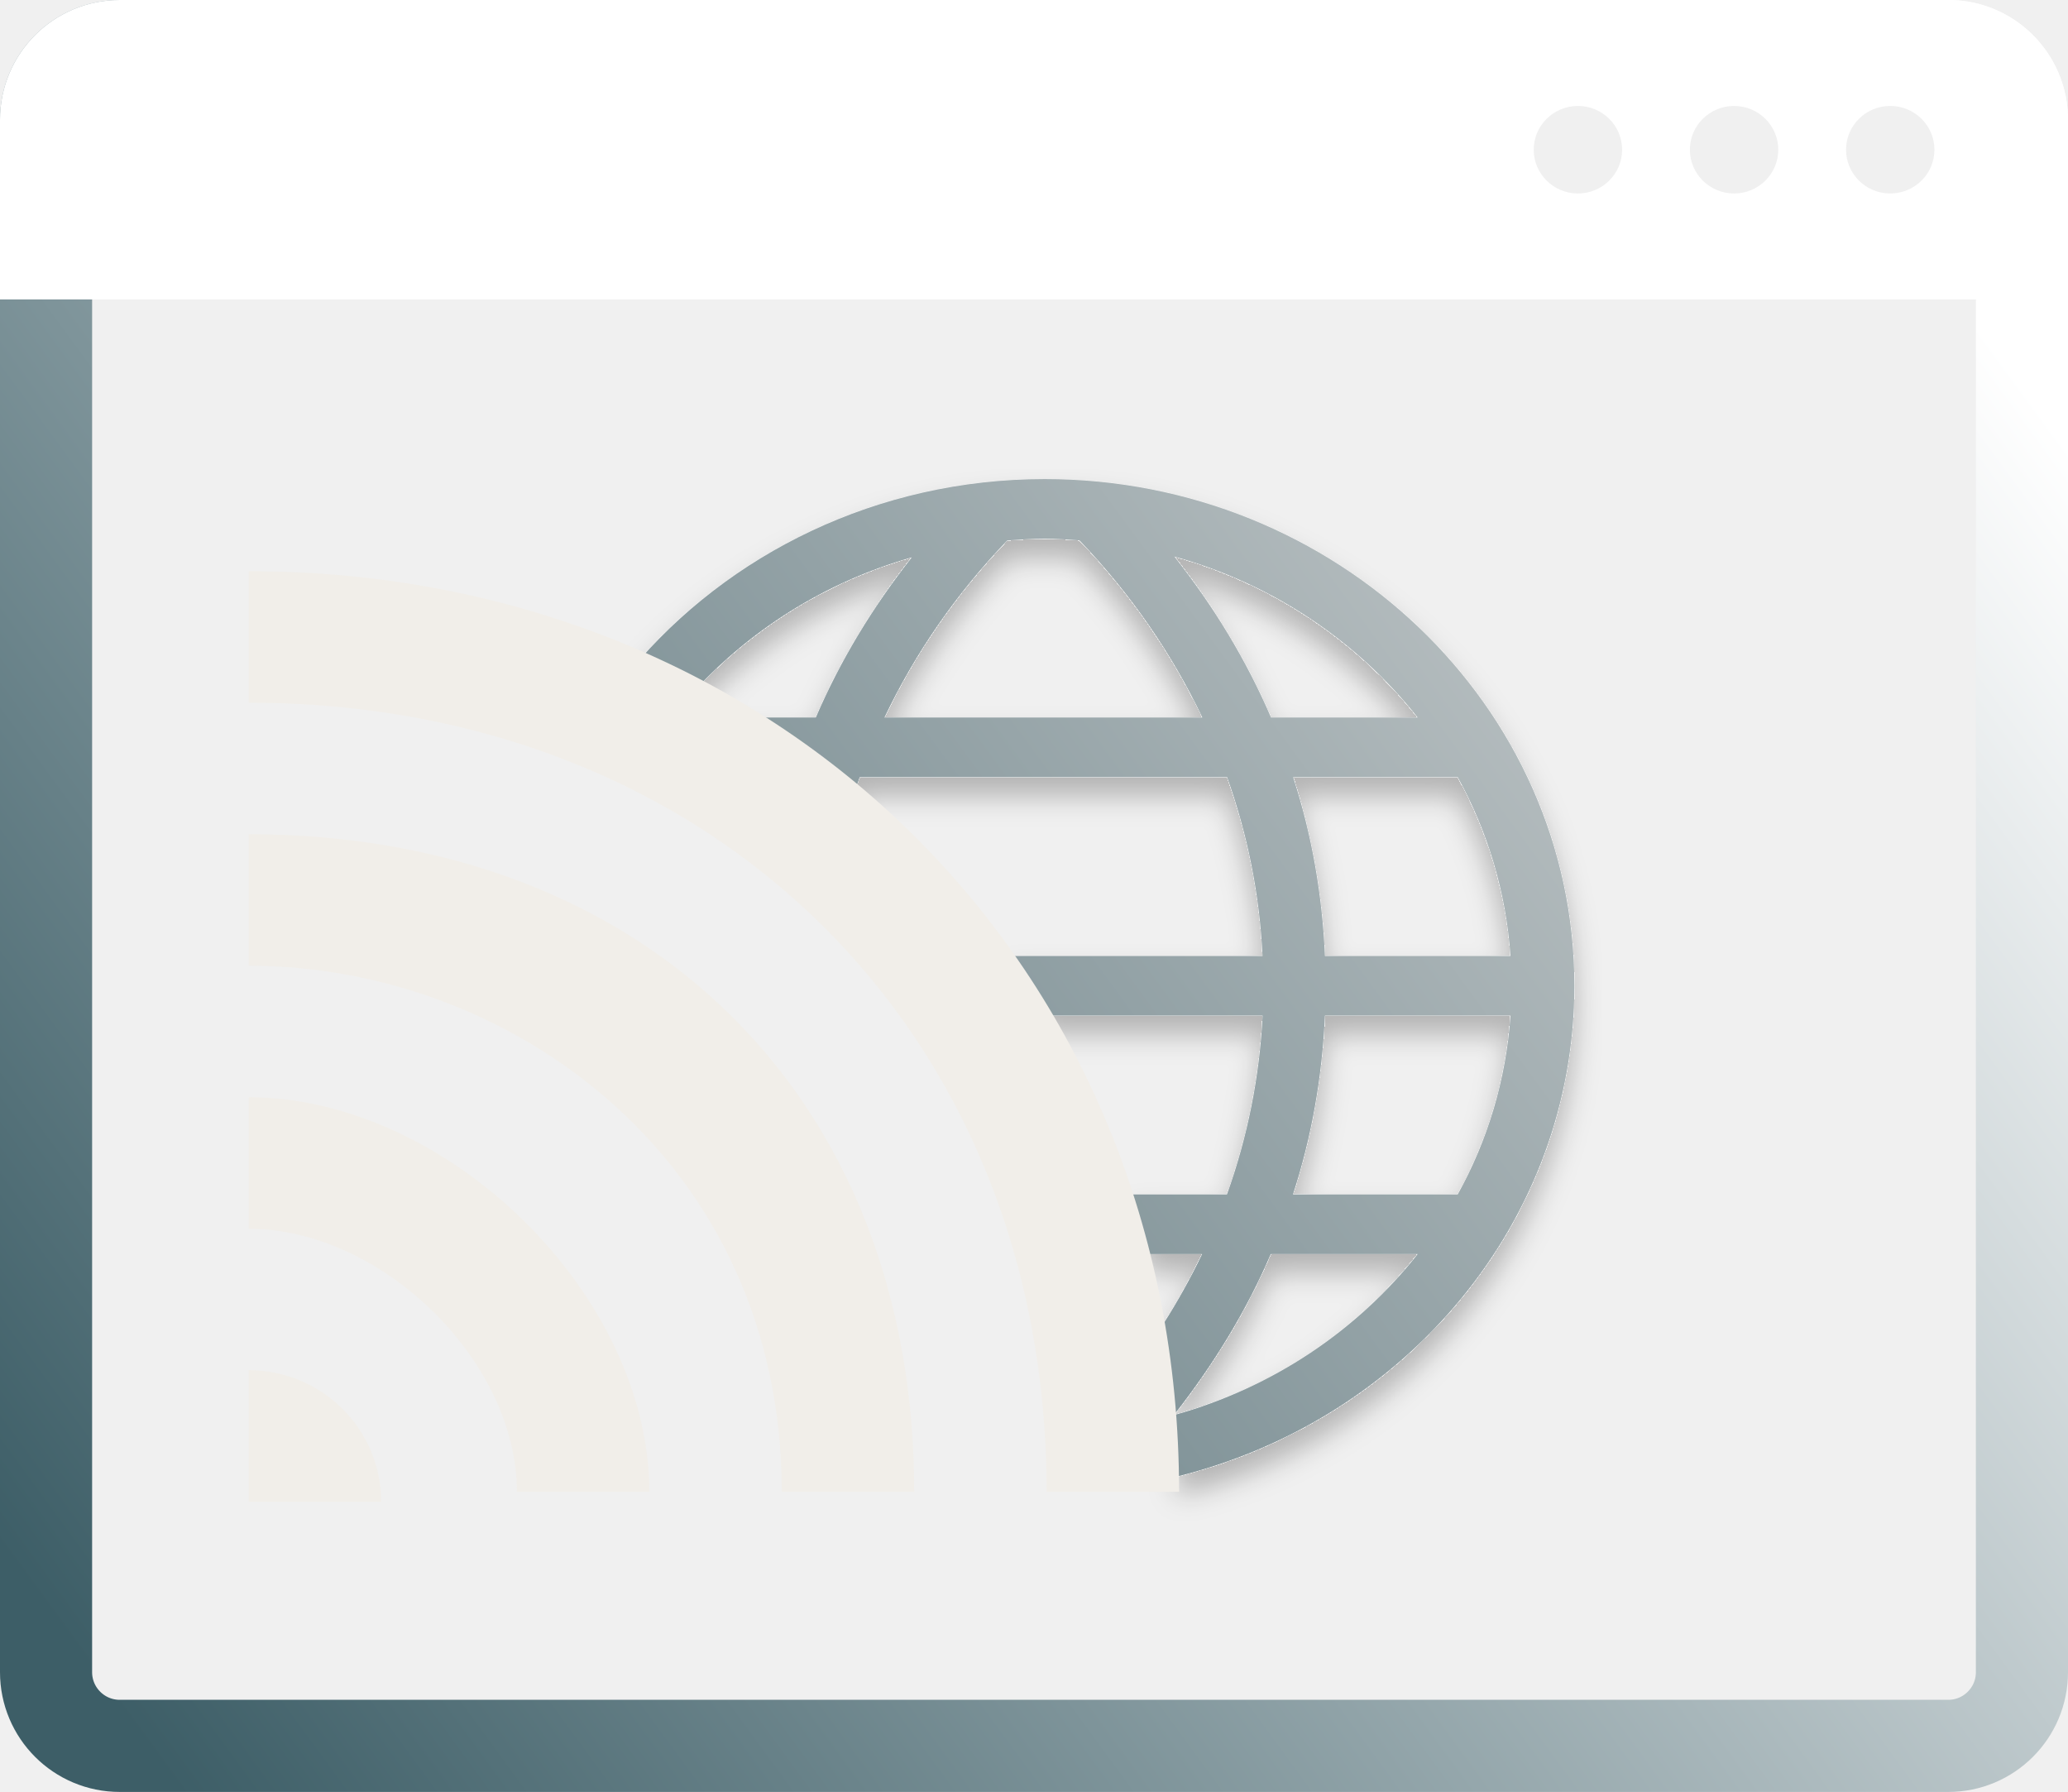
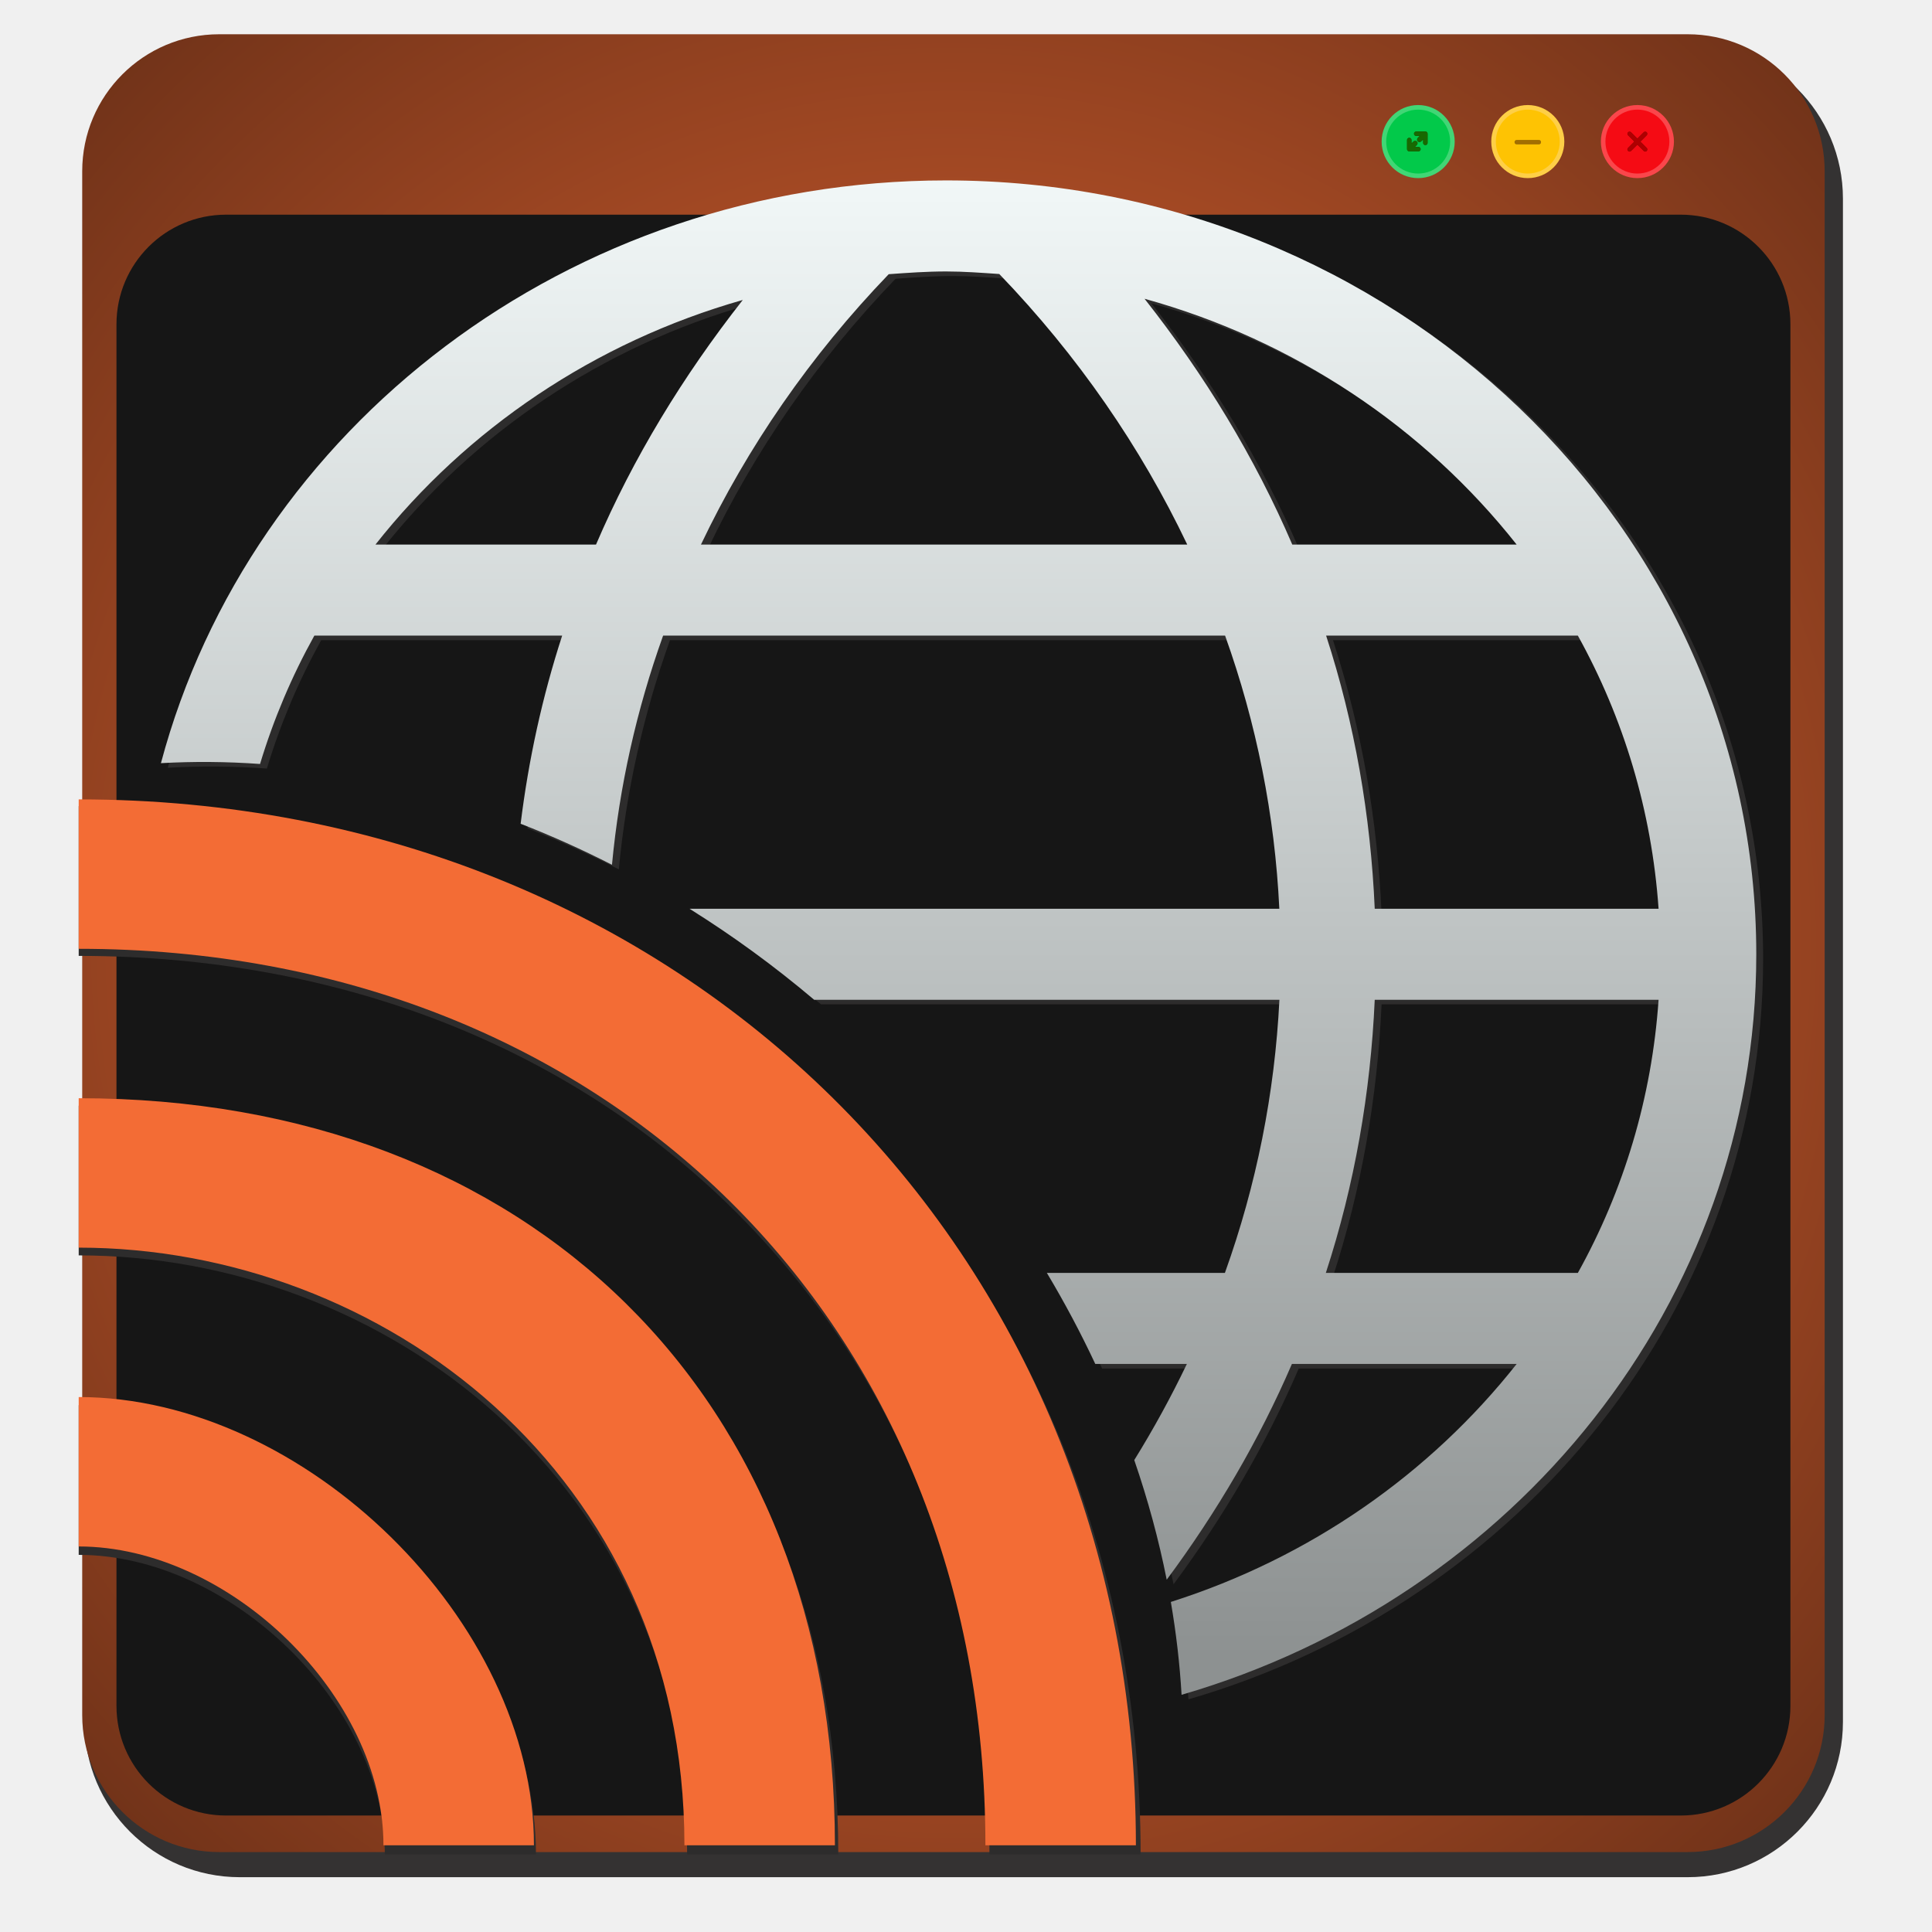
- <svg xmlns="http://www.w3.org/2000/svg" fill="none" viewBox="0 0 449 389">
-   <path stroke="url(#a)" stroke-width="20" d="M26 10h397c8.837 0 16 7.163 16 16v337c0 8.837-7.163 16-16 16H26c-8.837 0-16-7.163-16-16V26c0-8.837 7.163-16 16-16Z" />
-   <path fill="#fff" d="M423 0c14.359 0 26 11.64 26 26v39H0V26C0 11.64 11.64 0 26 0zm-80.404 23c-5.3 0-9.596 4.253-9.596 9.5s4.296 9.5 9.596 9.5 9.595-4.253 9.595-9.5-4.296-9.5-9.595-9.5m33.904 0c-5.299 0-9.596 4.253-9.596 9.5s4.297 9.5 9.596 9.5 9.596-4.253 9.596-9.5-4.297-9.5-9.596-9.5m33.904 0c-5.299 0-9.595 4.253-9.595 9.5s4.296 9.5 9.595 9.5S420 37.747 420 32.5s-4.296-9.5-9.596-9.5" />
-   <g filter="url(#b)">
-     <path fill="url(#c)" d="M226.824 104c63.399 0 115 49.345 115 110 0 51.152-36.689 94.259-86.218 106.512l.001-.012q-.001-6.744-.466-13.369c21.29-5.935 39.634-18.369 52.67-34.896h-31.903c-5.259 12.238-12.308 23.829-20.788 34.625a189 189 0 0 0-2.437-19.609 144 144 0 0 0 8.316-15.016h-11.631a187 187 0 0 0-3.924-12.941h20.953a134.6 134.6 0 0 0 7.74-38.823h-47.233a189 189 0 0 0-8.887-12.942h56.106a134.2 134.2 0 0 0-7.698-38.823h-79.77a134 134 0 0 0-1.599 4.748 189 189 0 0 0-26.259-17.689h18.334c5.263-12.294 12.325-23.928 20.835-34.773-18.997 5.404-35.628 16.006-48.187 30.061A187 187 0 0 0 137 145.386C158.091 120.175 190.519 104 226.824 104m60.842 116.471c-.595 13.251-2.856 26.283-6.941 38.823h35.772c6.508-11.725 10.498-24.886 11.459-38.823zm-6.9-51.765c4.072 12.54 6.318 25.572 6.9 38.823h40.29c-.974-13.937-4.965-27.098-11.459-38.823zm-53.942-51.765c-2.76 0-5.452.194-8.144.388-11.149 11.608-20.065 24.576-26.654 38.436h69.028c-6.603-13.873-15.533-26.853-26.681-38.461-2.503-.169-5.005-.363-7.549-.363m28.168 3.882c8.578 10.897 15.667 22.583 20.971 34.942h31.848c-13.07-16.565-31.47-29.028-52.819-34.942" />
-   </g>
-   <path fill="#f1eee9" fill-rule="evenodd" d="M54 297.449V326h28.754c0-15.773-12.867-28.551-28.754-28.551m0-59.253v28.55c28.754 0 58.228 28.549 58.228 57.098h28.754c0-42.824-43.85-85.648-86.982-85.648M54 124v28.551c100.641 0 173.245 71.371 173.245 171.293H256C256 209.647 169.018 124 54 124m144.491 199.844h-28.754c0-71.373-58.228-114.195-115.737-114.195v-28.551c86.263 0 144.491 57.099 144.491 142.746" clip-rule="evenodd" />
+ <svg xmlns="http://www.w3.org/2000/svg" width="846" height="846" viewBox="0 0 846 846" fill="none">
+   <path d="M37 87C37 49.445 67.445 19 105 19H739C776.555 19 807 49.445 807 87V754C807 791.555 776.555 822 739 822H105C67.445 822 37 791.555 37 754V87Z" fill="#343232" />
+   <path d="M36 75C36 41.863 62.863 15 96 15H739C772.137 15 799 41.863 799 75V751C799 784.137 772.137 811 739 811H96C62.863 811 36 784.137 36 751V75Z" fill="url(#paint0_radial_198_183)" />
+   <path d="M51 142.001C51 115.491 72.49 94.001 99 94.001H736C762.51 94.001 784 115.491 784 142V747C784 773.51 762.51 795 736 795H99C72.49 795 51 773.51 51 747V142.001Z" fill="#161616" />
+   <circle cx="621" cy="61.998" r="15" fill="#02C94A" stroke="#41D675" stroke-width="2" />
+   <mask id="path-5-inside-1_198_183" fill="white">
+     <path fill-rule="evenodd" clip-rule="evenodd" d="M624.146 57.558C624.698 57.558 625.146 58.006 625.146 58.558L625.146 62.558C625.146 63.11 624.699 63.558 624.146 63.558C623.594 63.558 623.147 63.11 623.147 62.558L623.147 61.093L622.337 61.902C621.917 62.322 621.236 62.321 620.816 61.901C620.396 61.481 620.396 60.801 620.816 60.381L621.64 59.557L620.146 59.558C619.594 59.558 619.146 59.11 619.146 58.558C619.146 58.006 619.594 57.558 620.146 57.558L624.146 57.558Z" />
+   </mask>
+   <path fill-rule="evenodd" clip-rule="evenodd" d="M624.146 57.558C624.698 57.558 625.146 58.006 625.146 58.558L625.146 62.558C625.146 63.11 624.699 63.558 624.146 63.558C623.594 63.558 623.147 63.11 623.147 62.558L623.147 61.093L622.337 61.902C621.917 62.322 621.236 62.321 620.816 61.901C620.396 61.481 620.396 60.801 620.816 60.381L621.64 59.557L620.146 59.558C619.594 59.558 619.146 59.11 619.146 58.558C619.146 58.006 619.594 57.558 620.146 57.558L624.146 57.558Z" fill="#186902" />
+   <path d="M625.146 58.558L625.246 58.558L625.246 58.558L625.146 58.558ZM625.146 62.558H625.246L625.246 62.558L625.146 62.558ZM624.146 63.558V63.658H624.147L624.146 63.558ZM623.147 62.558H623.247H623.147ZM623.147 61.093H623.247L623.247 60.851L623.076 61.022L623.147 61.093ZM622.337 61.902L622.408 61.973L622.408 61.973L622.337 61.902ZM620.816 61.901L620.745 61.972L620.745 61.972L620.816 61.901ZM620.816 60.381L620.745 60.31L620.745 60.31L620.816 60.381ZM621.64 59.557L621.711 59.628L621.881 59.457L621.64 59.457L621.64 59.557ZM620.146 59.558V59.658L620.146 59.658L620.146 59.558ZM619.146 58.558L619.046 58.558L619.046 58.558L619.146 58.558ZM624.146 57.558L624.146 57.658C624.643 57.658 625.046 58.061 625.046 58.558L625.146 58.558L625.246 58.558C625.245 57.95 624.753 57.458 624.146 57.458L624.146 57.558ZM625.146 58.558L625.046 58.558L625.046 62.558L625.146 62.558L625.246 62.558L625.246 58.558L625.146 58.558ZM625.146 62.558H625.046C625.046 63.055 624.643 63.458 624.146 63.458L624.146 63.558L624.147 63.658C624.754 63.658 625.246 63.165 625.246 62.558H625.146ZM624.146 63.558V63.458C623.649 63.458 623.247 63.055 623.247 62.558H623.147H623.047C623.047 63.166 623.539 63.658 624.146 63.658V63.558ZM623.147 62.558H623.247L623.247 61.093H623.147H623.047L623.047 62.558H623.147ZM623.147 61.093L623.076 61.022L622.267 61.831L622.337 61.902L622.408 61.973L623.217 61.163L623.147 61.093ZM622.337 61.902L622.267 61.831C621.886 62.212 621.268 62.212 620.887 61.831L620.816 61.901L620.745 61.972C621.204 62.431 621.949 62.432 622.408 61.973L622.337 61.902ZM620.816 61.901L620.887 61.831C620.506 61.45 620.506 60.833 620.887 60.452L620.816 60.381L620.745 60.31C620.286 60.769 620.286 61.513 620.745 61.972L620.816 61.901ZM620.816 60.381L620.887 60.452L621.711 59.628L621.64 59.557L621.569 59.486L620.745 60.31L620.816 60.381ZM621.64 59.557L621.64 59.457L620.146 59.458L620.146 59.558L620.146 59.658L621.64 59.657L621.64 59.557ZM620.146 59.558L620.146 59.458C619.649 59.458 619.246 59.055 619.246 58.558L619.146 58.558L619.046 58.558C619.046 59.165 619.539 59.658 620.146 59.658V59.558ZM619.146 58.558L619.246 58.558C619.246 58.061 619.649 57.658 620.146 57.658L620.146 57.558L620.146 57.458C619.539 57.458 619.047 57.95 619.046 58.558L619.146 58.558ZM620.146 57.558L620.146 57.658L624.146 57.658L624.146 57.558L624.146 57.458L620.146 57.458L620.146 57.558Z" fill="#184B00" mask="url(#path-5-inside-1_198_183)" />
+   <mask id="path-7-inside-2_198_183" fill="white">
+     <path fill-rule="evenodd" clip-rule="evenodd" d="M617.104 66.309C616.552 66.309 616.104 65.862 616.104 65.309L616.104 61.309C616.104 60.757 616.551 60.309 617.104 60.309C617.656 60.309 618.103 60.757 618.103 61.309L618.103 62.775L618.913 61.965C619.333 61.545 620.014 61.546 620.434 61.966C620.854 62.386 620.854 63.066 620.434 63.486L619.61 64.31L621.104 64.309C621.656 64.309 622.104 64.757 622.104 65.309C622.104 65.862 621.656 66.309 621.104 66.309L617.104 66.309Z" />
+   </mask>
+   <path fill-rule="evenodd" clip-rule="evenodd" d="M617.104 66.309C616.552 66.309 616.104 65.862 616.104 65.309L616.104 61.309C616.104 60.757 616.551 60.309 617.104 60.309C617.656 60.309 618.103 60.757 618.103 61.309L618.103 62.775L618.913 61.965C619.333 61.545 620.014 61.546 620.434 61.966C620.854 62.386 620.854 63.066 620.434 63.486L619.61 64.31L621.104 64.309C621.656 64.309 622.104 64.757 622.104 65.309C622.104 65.862 621.656 66.309 621.104 66.309L617.104 66.309Z" fill="#186902" />
+   <path d="M616.104 65.309L616.004 65.309L616.004 65.309L616.104 65.309ZM616.104 61.309L616.004 61.309L616.004 61.309L616.104 61.309ZM617.104 60.309L617.104 60.209L617.103 60.209L617.104 60.309ZM618.103 61.309L618.203 61.309L618.103 61.309ZM618.103 62.775L618.003 62.775L618.003 63.016L618.174 62.845L618.103 62.775ZM618.913 61.965L618.842 61.894L618.842 61.894L618.913 61.965ZM620.434 61.966L620.505 61.895L620.505 61.895L620.434 61.966ZM620.434 63.486L620.505 63.557L620.505 63.557L620.434 63.486ZM619.61 64.31L619.539 64.24L619.369 64.41L619.61 64.41L619.61 64.31ZM621.104 64.309L621.104 64.21L621.104 64.21L621.104 64.309ZM622.104 65.309L622.204 65.309L622.204 65.309L622.104 65.309ZM617.104 66.309L617.104 66.209C616.607 66.209 616.204 65.806 616.204 65.309L616.104 65.309L616.004 65.309C616.005 65.917 616.497 66.409 617.104 66.409L617.104 66.309ZM616.104 65.309L616.204 65.309L616.204 61.309L616.104 61.309L616.004 61.309L616.004 65.309L616.104 65.309ZM616.104 61.309L616.204 61.309C616.204 60.812 616.607 60.41 617.104 60.409L617.104 60.309L617.103 60.209C616.496 60.209 616.004 60.702 616.004 61.309L616.104 61.309ZM617.104 60.309L617.104 60.409C617.601 60.409 618.003 60.812 618.003 61.309L618.103 61.309L618.203 61.309C618.203 60.702 617.711 60.209 617.104 60.209L617.104 60.309ZM618.103 61.309L618.003 61.309L618.003 62.775L618.103 62.775L618.203 62.775L618.203 61.309L618.103 61.309ZM618.103 62.775L618.174 62.845L618.983 62.036L618.913 61.965L618.842 61.894L618.033 62.704L618.103 62.775ZM618.913 61.965L618.983 62.036C619.364 61.655 619.982 61.655 620.363 62.037L620.434 61.966L620.505 61.895C620.046 61.436 619.301 61.435 618.842 61.894L618.913 61.965ZM620.434 61.966L620.363 62.036C620.744 62.418 620.744 63.035 620.363 63.416L620.434 63.486L620.505 63.557C620.964 63.098 620.964 62.354 620.505 61.895L620.434 61.966ZM620.434 63.486L620.363 63.416L619.539 64.24L619.61 64.31L619.681 64.381L620.505 63.557L620.434 63.486ZM619.61 64.31L619.61 64.41L621.104 64.409L621.104 64.309L621.104 64.21L619.61 64.21L619.61 64.31ZM621.104 64.309L621.104 64.409C621.601 64.409 622.004 64.812 622.004 65.309L622.104 65.309L622.204 65.309C622.204 64.702 621.711 64.21 621.104 64.21L621.104 64.309ZM622.104 65.309L622.004 65.309C622.004 65.806 621.601 66.209 621.104 66.209L621.104 66.309L621.104 66.409C621.711 66.409 622.203 65.917 622.204 65.309L622.104 65.309ZM621.104 66.309L621.104 66.209L617.104 66.209L617.104 66.309L617.104 66.409L621.104 66.409L621.104 66.309Z" fill="#184B00" mask="url(#path-7-inside-2_198_183)" />
+   <circle cx="717" cy="61.998" r="15" fill="#F50B14" stroke="#FA464B" stroke-width="2" />
+   <mask id="path-10-inside-3_198_183" fill="white">
+     <path fill-rule="evenodd" clip-rule="evenodd" d="M714.237 66.105C713.866 66.476 713.264 66.476 712.893 66.105C712.522 65.734 712.522 65.131 712.893 64.76L715.647 62.007L712.893 59.253C712.522 58.882 712.522 58.28 712.893 57.909C713.264 57.538 713.866 57.538 714.237 57.909L716.991 60.663L719.745 57.909C720.116 57.538 720.718 57.538 721.089 57.909C721.46 58.28 721.46 58.881 721.089 59.252L718.335 62.007L721.089 64.761C721.46 65.132 721.46 65.734 721.089 66.105C720.718 66.476 720.116 66.476 719.745 66.105L716.991 63.352L714.237 66.105Z" />
+   </mask>
+   <path fill-rule="evenodd" clip-rule="evenodd" d="M714.237 66.105C713.866 66.476 713.264 66.476 712.893 66.105C712.522 65.734 712.522 65.131 712.893 64.76L715.647 62.007L712.893 59.253C712.522 58.882 712.522 58.28 712.893 57.909C713.264 57.538 713.866 57.538 714.237 57.909L716.991 60.663L719.745 57.909C720.116 57.538 720.718 57.538 721.089 57.909C721.46 58.28 721.46 58.881 721.089 59.252L718.335 62.007L721.089 64.761C721.46 65.132 721.46 65.734 721.089 66.105C720.718 66.476 720.116 66.476 719.745 66.105L716.991 63.352L714.237 66.105Z" fill="#AE0001" />
+   <path d="M714.237 66.105L714.167 66.034L714.167 66.034L714.237 66.105ZM712.893 66.105L712.822 66.176L712.822 66.176L712.893 66.105ZM712.893 64.76L712.822 64.689L712.822 64.689L712.893 64.76ZM715.647 62.007L715.717 62.078L715.788 62.007L715.717 61.937L715.647 62.007ZM712.893 59.253L712.822 59.324L712.893 59.253ZM712.893 57.909L712.822 57.838V57.838L712.893 57.909ZM714.237 57.909L714.308 57.838L714.237 57.909ZM716.991 60.663L716.921 60.733L716.991 60.804L717.062 60.733L716.991 60.663ZM719.745 57.909L719.675 57.838L719.675 57.838L719.745 57.909ZM721.089 57.909L721.16 57.838L721.16 57.838L721.089 57.909ZM721.089 59.252L721.16 59.323L721.16 59.323L721.089 59.252ZM718.335 62.007L718.264 61.937L718.194 62.007L718.264 62.078L718.335 62.007ZM721.089 64.761L721.16 64.691L721.16 64.691L721.089 64.761ZM721.089 66.105L721.16 66.176L721.16 66.176L721.089 66.105ZM719.745 66.105L719.675 66.176L719.675 66.176L719.745 66.105ZM716.991 63.352L717.062 63.281L716.991 63.211L716.921 63.281L716.991 63.352ZM714.237 66.105L714.167 66.034C713.835 66.366 713.295 66.366 712.963 66.034L712.893 66.105L712.822 66.176C713.232 66.586 713.898 66.586 714.308 66.176L714.237 66.105ZM712.893 66.105L712.963 66.034C712.631 65.702 712.631 65.163 712.963 64.831L712.893 64.76L712.822 64.689C712.412 65.1 712.412 65.766 712.822 66.176L712.893 66.105ZM712.893 64.76L712.963 64.831L715.717 62.078L715.647 62.007L715.576 61.937L712.822 64.689L712.893 64.76ZM715.647 62.007L715.717 61.937L712.963 59.183L712.893 59.253L712.822 59.324L715.576 62.078L715.647 62.007ZM712.893 59.253L712.963 59.183C712.631 58.851 712.631 58.312 712.963 57.979L712.893 57.909L712.822 57.838C712.412 58.248 712.412 58.914 712.822 59.324L712.893 59.253ZM712.893 57.909L712.963 57.979C713.295 57.647 713.835 57.647 714.167 57.979L714.237 57.909L714.308 57.838C713.898 57.428 713.232 57.428 712.822 57.838L712.893 57.909ZM714.237 57.909L714.167 57.979L716.921 60.733L716.991 60.663L717.062 60.592L714.308 57.838L714.237 57.909ZM716.991 60.663L717.062 60.733L719.816 57.979L719.745 57.909L719.675 57.838L716.921 60.592L716.991 60.663ZM719.745 57.909L719.816 57.979C720.148 57.648 720.686 57.647 721.018 57.979L721.089 57.909L721.16 57.838C720.75 57.428 720.085 57.428 719.675 57.838L719.745 57.909ZM721.089 57.909L721.018 57.979C721.35 58.311 721.35 58.85 721.018 59.182L721.089 59.252L721.16 59.323C721.57 58.913 721.57 58.248 721.16 57.838L721.089 57.909ZM721.089 59.252L721.018 59.182L718.264 61.937L718.335 62.007L718.406 62.078L721.16 59.323L721.089 59.252ZM718.335 62.007L718.264 62.078L721.018 64.832L721.089 64.761L721.16 64.691L718.406 61.937L718.335 62.007ZM721.089 64.761L721.018 64.832C721.35 65.164 721.35 65.702 721.018 66.034L721.089 66.105L721.16 66.176C721.57 65.766 721.57 65.101 721.16 64.691L721.089 64.761ZM721.089 66.105L721.018 66.034C720.686 66.366 720.148 66.366 719.816 66.034L719.745 66.105L719.675 66.176C720.085 66.586 720.75 66.586 721.16 66.176L721.089 66.105ZM719.745 66.105L719.816 66.034L717.062 63.281L716.991 63.352L716.921 63.423L719.675 66.176L719.745 66.105ZM716.991 63.352L716.921 63.281L714.167 66.034L714.237 66.105L714.308 66.176L717.062 63.423L716.991 63.352Z" fill="#890000" mask="url(#path-10-inside-3_198_183)" />
+   <circle cx="669" cy="61.998" r="15" transform="rotate(-180 669 61.9985)" fill="#FEC303" stroke="#FECF47" stroke-width="2" />
+   <rect x="674.745" y="63.153" width="11.491" height="1.801" rx="0.9" transform="rotate(-180 674.745 63.1526)" fill="#A26E01" stroke="#7C5400" stroke-width="0.1" />
+   <path d="M417.286 81.001C612.867 81.001 772.054 233.01 772.054 419.863C772.054 572.476 665.889 701.846 520.396 744.133C519.607 730.669 518.037 717.091 515.694 703.472C576.668 684.11 629.185 647.294 667.126 599.261H568.709C554.448 632.396 535.927 663.994 513.889 693.741C510.414 676.264 505.673 658.749 499.68 641.347C508.16 627.666 515.844 613.619 522.715 599.261H482.613C476.31 585.8 469.242 572.487 461.416 559.395H539.368C553.183 520.924 561.196 480.779 563.241 439.796H359.519C341.966 424.949 323.698 411.652 304.937 399.93H563.2C561.239 358.948 553.224 318.802 539.451 280.332H293.367C281.757 312.76 274.21 346.378 270.976 380.684C257.788 373.949 244.433 367.959 230.98 362.72C234.438 334.714 240.444 307.157 249.168 280.332H140.65C130.787 298.078 122.798 316.892 116.87 336.534C102.246 335.496 87.747 335.377 73.465 336.183C112.568 189.668 251.887 81.001 417.286 81.001ZM604.979 439.796C603.142 480.619 596.172 520.765 583.567 559.395H693.921C713.997 523.276 726.309 482.732 729.272 439.796H604.979ZM583.692 280.332C596.255 318.962 603.184 359.107 604.979 399.93H729.272C726.267 356.994 713.955 316.45 693.921 280.332H583.692ZM328.26 133.345C263.275 151.803 207.263 189.955 167.404 240.465H263.984C280.22 202.593 302.007 166.753 328.26 133.345ZM417.286 120.867C408.772 120.867 400.466 121.465 392.16 122.063C357.769 157.823 330.264 197.769 309.938 240.465H522.882C502.514 197.729 474.967 157.743 440.575 121.983C432.854 121.465 425.133 120.867 417.286 120.867ZM504.183 132.827C530.644 166.394 552.515 202.393 568.876 240.465H667.126C626.808 189.437 570.044 151.046 504.183 132.827Z" fill="#2D2C2C" />
+   <path d="M414.286 79.001C609.867 79.001 769.054 231.01 769.054 417.863C769.054 570.476 662.889 699.846 517.396 742.133C516.607 728.669 515.037 715.091 512.694 701.472C573.668 682.11 626.185 645.294 664.126 597.261H565.709C551.448 630.396 532.927 661.994 510.889 691.741C507.414 674.264 502.673 656.749 496.68 639.347C505.16 625.666 512.844 611.619 519.715 597.261H479.613C473.31 583.8 466.242 570.487 458.416 557.395H536.368C550.183 518.924 558.196 478.779 560.241 437.796H356.519C338.966 422.949 320.698 409.652 301.937 397.93H560.2C558.239 356.948 550.224 316.802 536.451 278.332H290.367C278.757 310.76 271.21 344.378 267.976 378.684C254.788 371.949 241.433 365.959 227.98 360.72C231.438 332.714 237.444 305.157 246.168 278.332H137.65C127.787 296.078 119.798 314.892 113.87 334.534C99.246 333.496 84.747 333.377 70.465 334.183C109.568 187.668 248.887 79.001 414.286 79.001ZM601.979 437.796C600.142 478.619 593.172 518.765 580.567 557.395H690.921C710.997 521.276 723.309 480.732 726.272 437.796H601.979ZM580.692 278.332C593.255 316.962 600.184 357.107 601.979 397.93H726.272C723.267 354.994 710.955 314.45 690.921 278.332H580.692ZM325.26 131.345C260.275 149.803 204.263 187.955 164.404 238.465H260.984C277.22 200.593 299.007 164.753 325.26 131.345ZM414.286 118.867C405.772 118.867 397.466 119.465 389.16 120.063C354.769 155.823 327.264 195.769 306.938 238.465H519.882C499.514 195.729 471.967 155.743 437.575 119.983C429.854 119.465 422.133 118.867 414.286 118.867ZM501.183 130.827C527.644 164.394 549.515 200.393 565.876 238.465H664.126C623.808 187.437 567.044 149.046 501.183 130.827Z" fill="url(#paint1_linear_198_183)" />
+   <path d="M34.464 615.284C133.752 615.284 234.695 713.643 234.695 812H168.503C168.503 746.429 100.656 680.859 34.464 680.859V615.284ZM34.464 484.142C233.041 484.142 367.079 615.286 367.079 812H300.888C300.888 648.072 166.848 549.717 34.464 549.717V484.142ZM34.464 353C299.233 353 499.464 549.715 499.464 812H433.271C433.271 582.5 266.137 418.576 34.464 418.576V353Z" fill="#2D2C2C" />
+   <path fill-rule="evenodd" clip-rule="evenodd" d="M34.464 611.749C133.31 611.749 233.805 709.892 233.805 808.033H167.907C167.907 742.605 100.361 677.179 34.464 677.179V611.749ZM34.464 480.896C232.157 480.896 365.599 611.751 365.6 808.033H299.703C299.703 644.464 166.259 546.327 34.464 546.327V480.896ZM34.464 350.042C298.054 350.042 497.395 546.324 497.396 808.033H431.497C431.497 579.037 265.106 415.473 34.464 415.473V350.042Z" fill="#F36C35" />
  <defs>
-     <linearGradient id="a" x1="429.5" x2="23" y1="70" y2="367.5" gradientUnits="userSpaceOnUse">
-       <stop stop-color="#fff" />
-       <stop offset="1" stop-color="#3d5e67" />
+     <radialGradient id="paint0_radial_198_183" cx="0" cy="0" r="1" gradientTransform="matrix(50.5809 865.706 -829.816 53.3665 417.5 413)" gradientUnits="userSpaceOnUse">
+       <stop stop-color="#F36C35" />
+       <stop offset="1" stop-color="#271209" />
+     </radialGradient>
+     <linearGradient id="paint1_linear_198_183" x1="426.986" y1="79.001" x2="426.986" y2="725.727" gradientUnits="userSpaceOnUse">
+       <stop stop-color="#F1F7F7" />
+       <stop offset="1" stop-color="#8D9191" />
    </linearGradient>
-     <linearGradient id="c" x1="424.607" x2="19.607" y1="77" y2="374.5" gradientUnits="userSpaceOnUse">
-       <stop stop-color="#d9d9d9" />
-       <stop offset="1" stop-color="#3e5f68" />
-     </linearGradient>
-     <filter id="b" width="216.824" height="228.512" x="131" y="102" color-interpolation-filters="sRGB" filterUnits="userSpaceOnUse">
-       <feFlood flood-opacity="0" result="BackgroundImageFix" />
-       <feColorMatrix in="SourceAlpha" result="hardAlpha" values="0 0 0 0 0 0 0 0 0 0 0 0 0 0 0 0 0 0 127 0" />
-       <feOffset dy="4" />
-       <feGaussianBlur stdDeviation="3" />
-       <feComposite in2="hardAlpha" operator="out" />
-       <feColorMatrix values="0 0 0 0 0 0 0 0 0 0 0 0 0 0 0 0 0 0 0.25 0" />
-       <feBlend in2="BackgroundImageFix" result="effect1_dropShadow_3_38" />
-       <feBlend in="SourceGraphic" in2="effect1_dropShadow_3_38" result="shape" />
-     </filter>
  </defs>
</svg>
